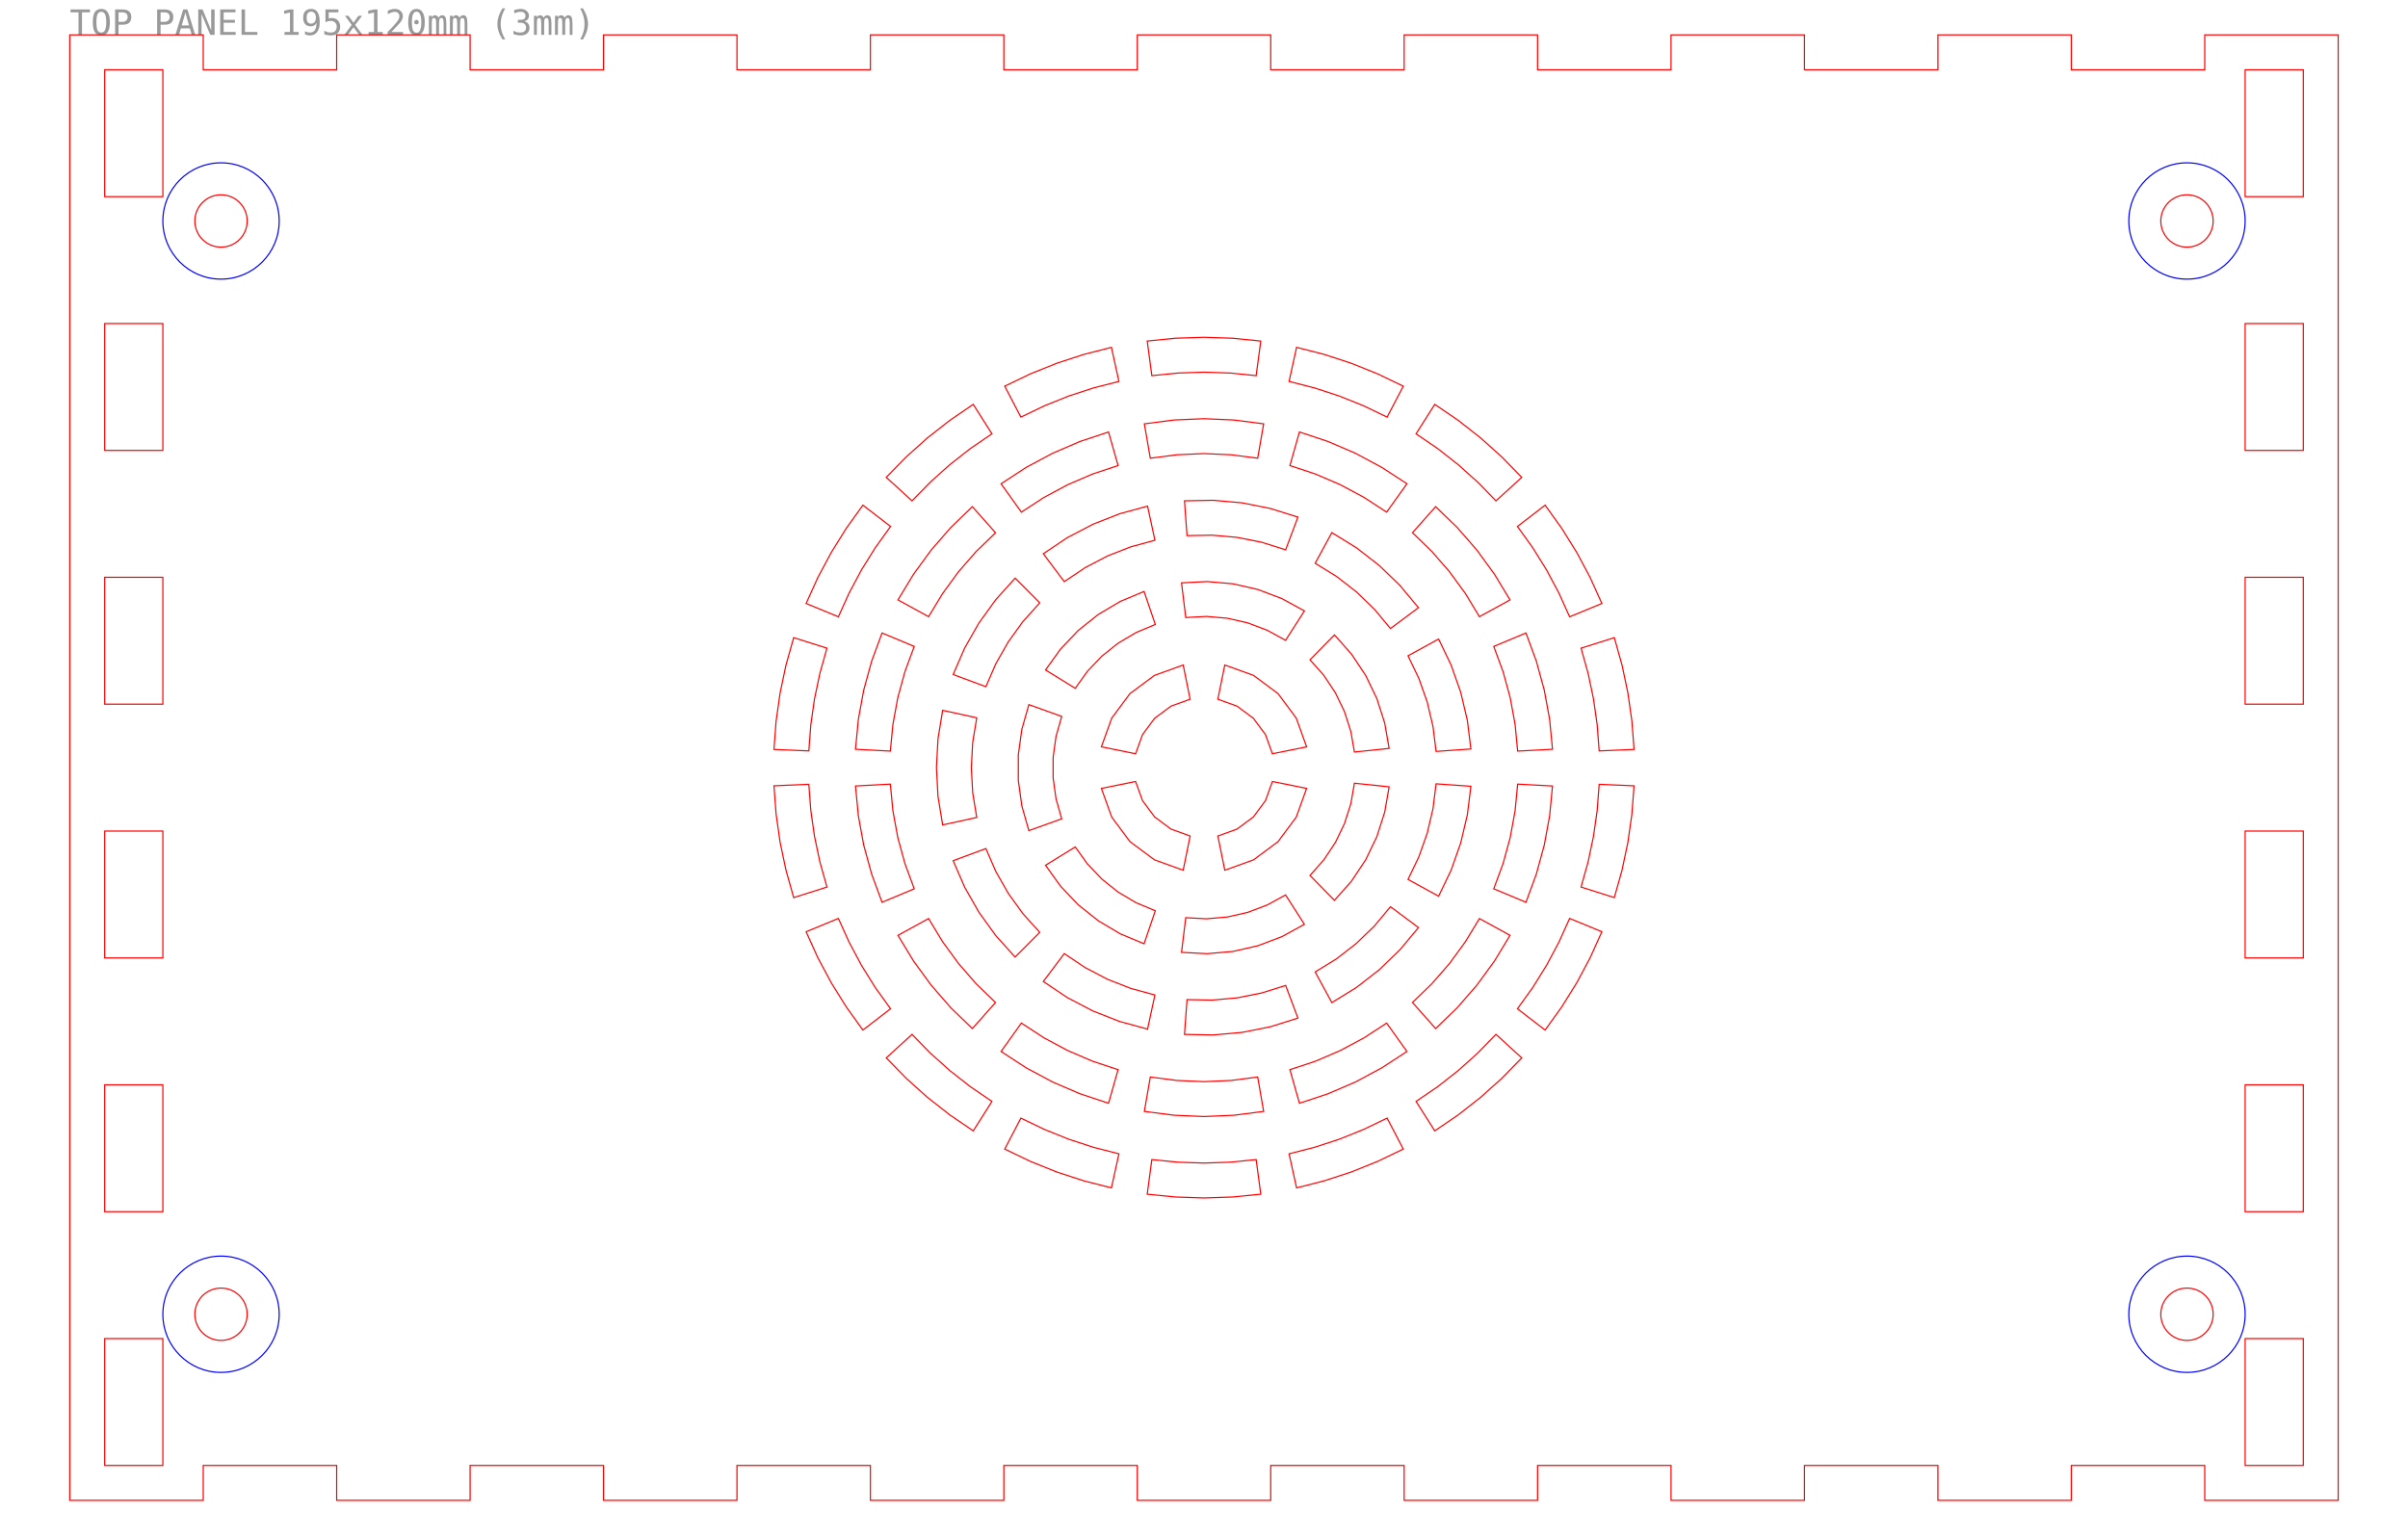
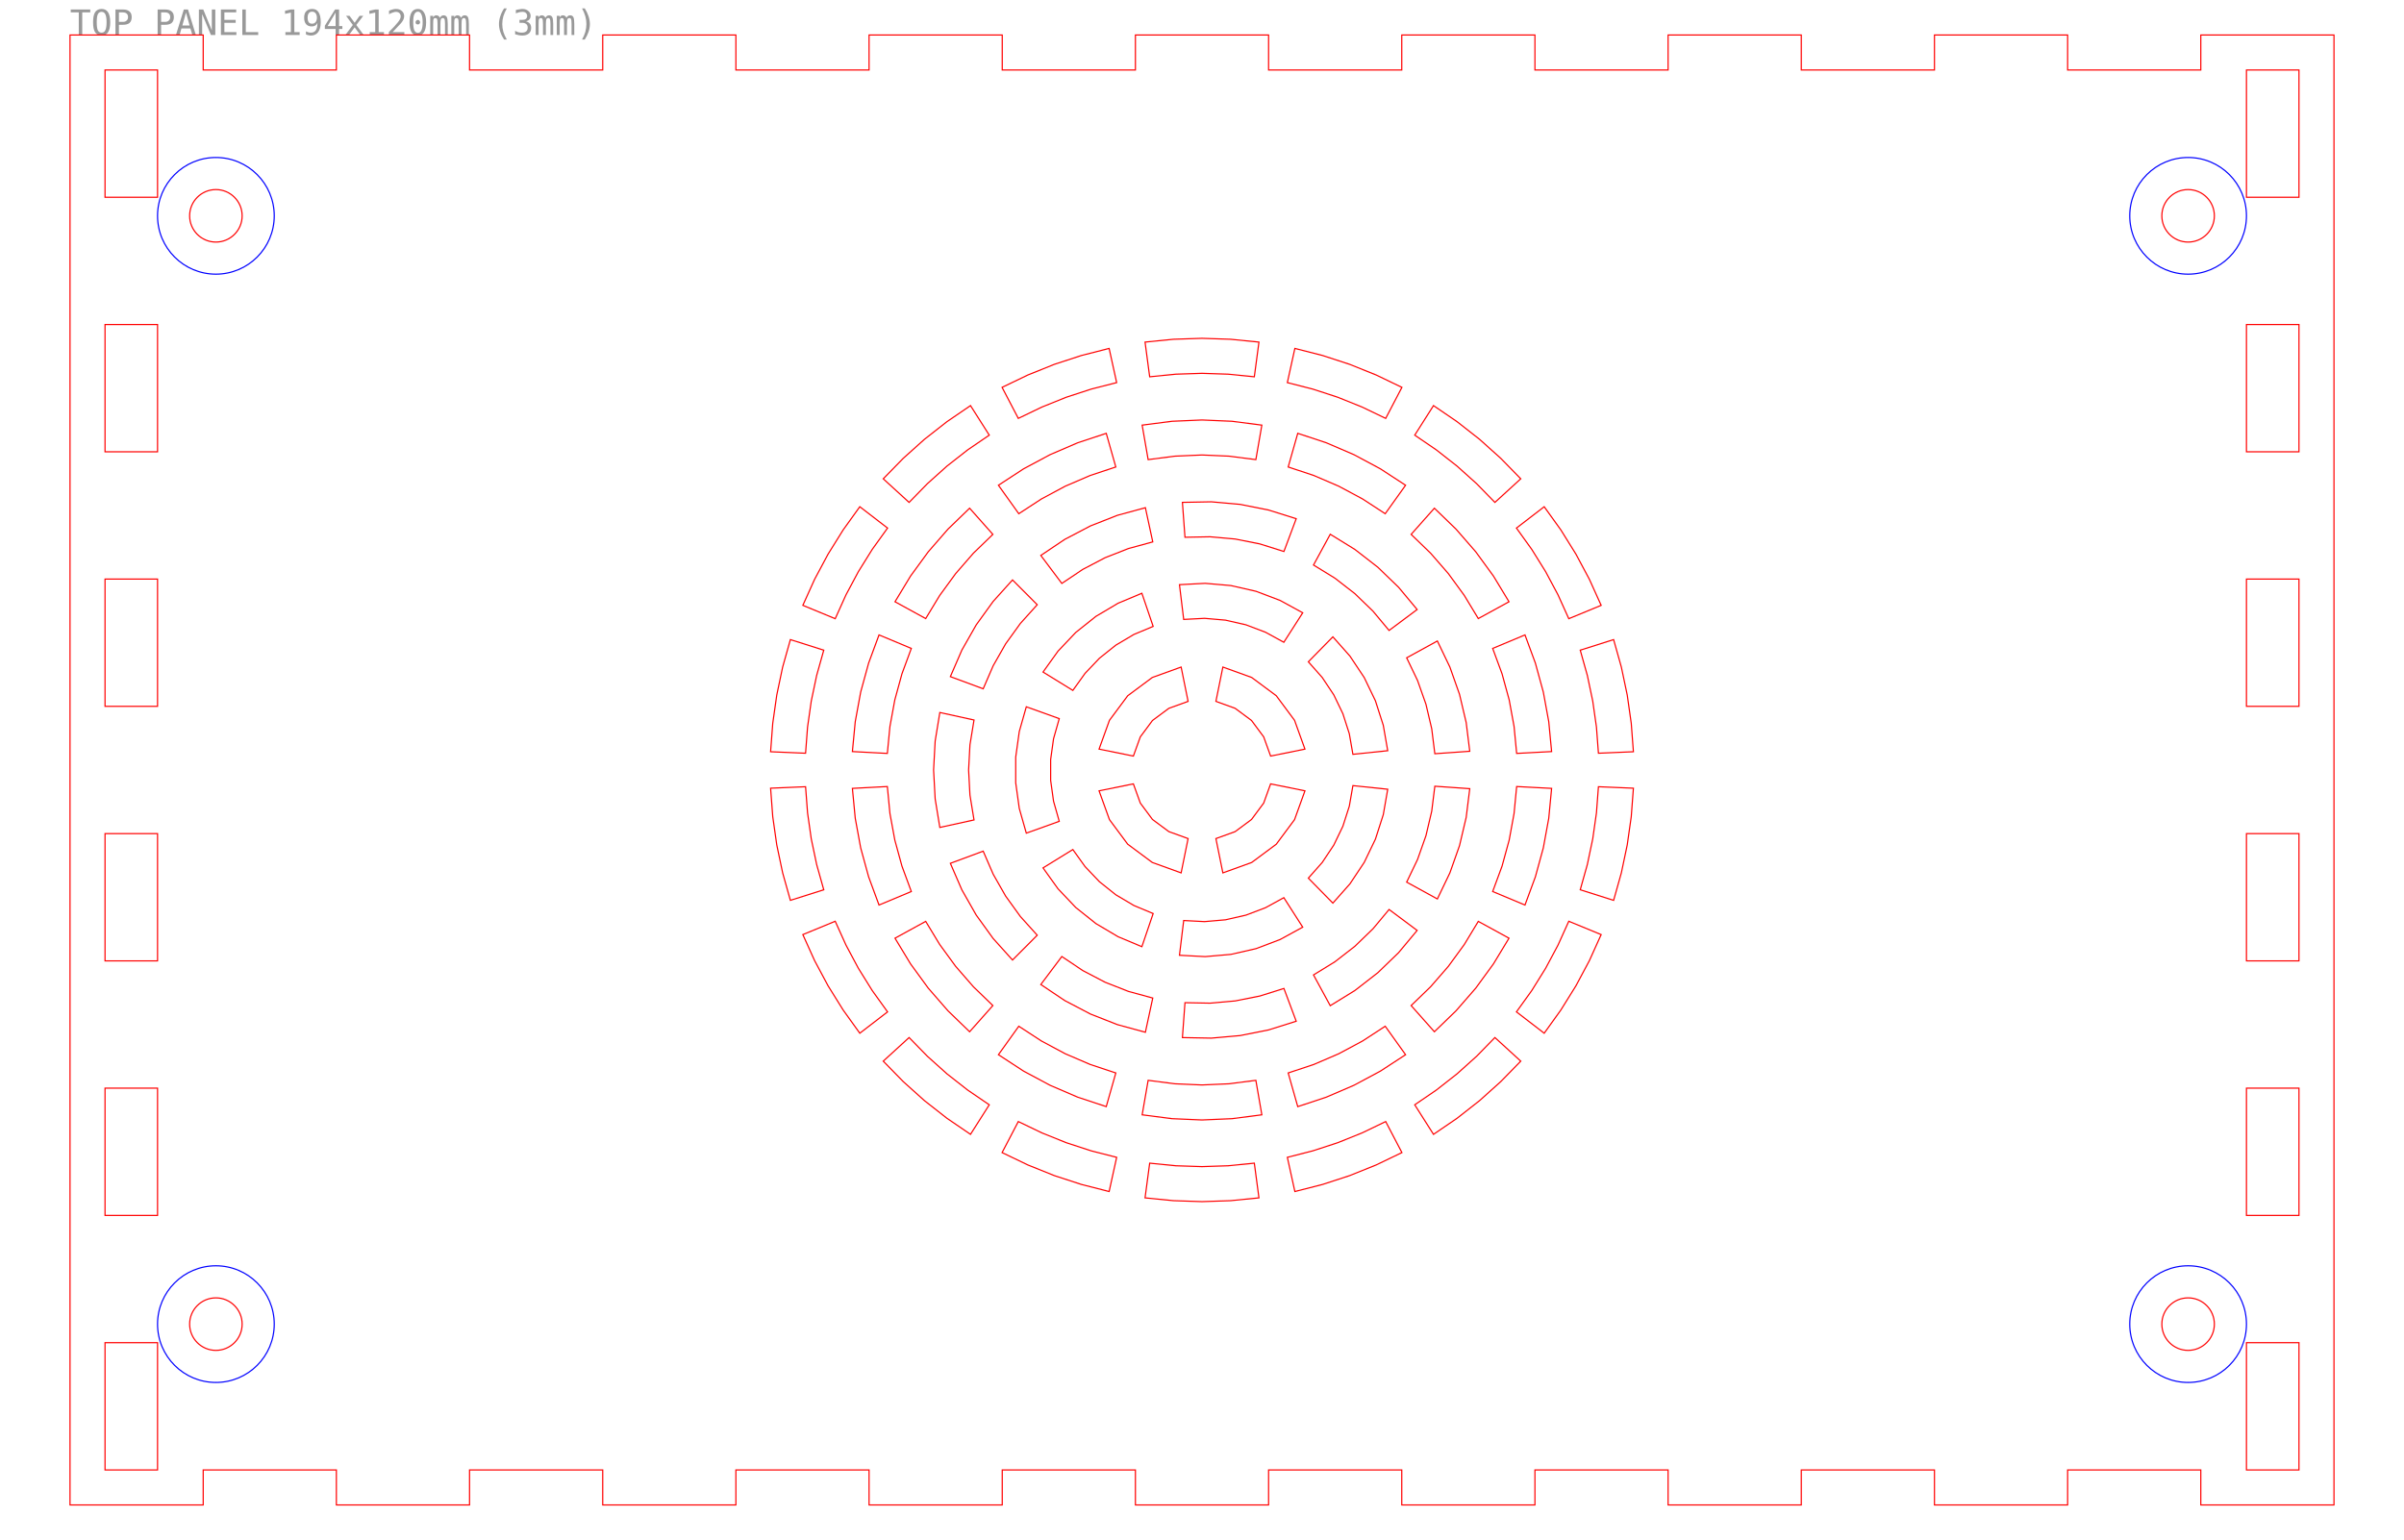
- <svg xmlns="http://www.w3.org/2000/svg" width="207mm" height="132mm" viewBox="0 0 207 132">
-   <text x="6" y="3" font-size="3" fill="#999" font-family="monospace">TOP PANEL 195x120mm (3mm)</text>
-   <path d="M 6,6 L 6,3 L 17.471,3 L 17.471,6 L 28.941,6 L 28.941,3 L 40.412,3 L 40.412,6 L 51.882,6 L 51.882,3 L 63.353,3 L 63.353,6 L 74.824,6 L 74.824,3 L 86.294,3 L 86.294,6 L 97.765,6 L 97.765,3 L 109.235,3 L 109.235,6 L 120.706,6 L 120.706,3 L 132.176,3 L 132.176,6 L 143.647,6 L 143.647,3 L 155.118,3 L 155.118,6 L 166.588,6 L 166.588,3 L 178.059,3 L 178.059,6 L 189.529,6 L 189.529,3 L 201,3 L 201,6 L 201,126 L 201,129 L 189.529,129 L 189.529,126 L 178.059,126 L 178.059,129 L 166.588,129 L 166.588,126 L 155.118,126 L 155.118,129 L 143.647,129 L 143.647,126 L 132.176,126 L 132.176,129 L 120.706,129 L 120.706,126 L 109.235,126 L 109.235,129 L 97.765,129 L 97.765,126 L 86.294,126 L 86.294,129 L 74.824,129 L 74.824,126 L 63.353,126 L 63.353,129 L 51.882,129 L 51.882,126 L 40.412,126 L 40.412,129 L 28.941,129 L 28.941,126 L 17.471,126 L 17.471,129 L 6,129 L 6,126 L 6,6 Z" fill="none" stroke="#ff0000" stroke-width="0.1" />
-   <rect x="9" y="6" width="5" height="10.909" fill="none" stroke="#ff0000" stroke-width="0.1" />
-   <rect x="9" y="27.818" width="5" height="10.909" fill="none" stroke="#ff0000" stroke-width="0.1" />
-   <rect x="9" y="49.636" width="5" height="10.909" fill="none" stroke="#ff0000" stroke-width="0.1" />
-   <rect x="9" y="71.455" width="5" height="10.909" fill="none" stroke="#ff0000" stroke-width="0.1" />
-   <rect x="9" y="93.273" width="5" height="10.909" fill="none" stroke="#ff0000" stroke-width="0.1" />
-   <rect x="9" y="115.091" width="5" height="10.909" fill="none" stroke="#ff0000" stroke-width="0.1" />
-   <rect x="193" y="6" width="5" height="10.909" fill="none" stroke="#ff0000" stroke-width="0.1" />
-   <rect x="193" y="27.818" width="5" height="10.909" fill="none" stroke="#ff0000" stroke-width="0.1" />
-   <rect x="193" y="49.636" width="5" height="10.909" fill="none" stroke="#ff0000" stroke-width="0.1" />
-   <rect x="193" y="71.455" width="5" height="10.909" fill="none" stroke="#ff0000" stroke-width="0.1" />
-   <rect x="193" y="93.273" width="5" height="10.909" fill="none" stroke="#ff0000" stroke-width="0.1" />
-   <rect x="193" y="115.091" width="5" height="10.909" fill="none" stroke="#ff0000" stroke-width="0.1" />
-   <circle cx="19" cy="19" r="2.25" fill="none" stroke="#ff0000" stroke-width="0.1" />
-   <circle cx="19" cy="19" r="5" fill="none" stroke="#0000ff" stroke-width="0.1" />
-   <circle cx="188" cy="19" r="2.25" fill="none" stroke="#ff0000" stroke-width="0.1" />
-   <circle cx="188" cy="19" r="5" fill="none" stroke="#0000ff" stroke-width="0.1" />
-   <circle cx="19" cy="113" r="2.25" fill="none" stroke="#ff0000" stroke-width="0.1" />
-   <circle cx="19" cy="113" r="5" fill="none" stroke="#0000ff" stroke-width="0.1" />
-   <circle cx="188" cy="113" r="2.25" fill="none" stroke="#ff0000" stroke-width="0.1" />
-   <circle cx="188" cy="113" r="5" fill="none" stroke="#0000ff" stroke-width="0.1" />
-   <path d="M 112.321,67.788 L 111.43,70.257 L 109.864,72.364 L 107.757,73.93 L 105.288,74.821 L 104.692,71.88 L 106.338,71.286 L 107.743,70.243 L 108.786,68.838 L 109.38,67.192 L 112.321,67.788 Z" fill="none" stroke="#ff0000" stroke-width="0.1" />
-   <path d="M 101.712,74.821 L 99.243,73.93 L 97.136,72.364 L 95.57,70.257 L 94.679,67.788 L 97.62,67.192 L 98.214,68.838 L 99.257,70.243 L 100.662,71.286 L 102.308,71.88 L 101.712,74.821 Z" fill="none" stroke="#ff0000" stroke-width="0.1" />
-   <path d="M 94.679,64.212 L 95.57,61.743 L 97.136,59.636 L 99.243,58.07 L 101.712,57.179 L 102.308,60.12 L 100.662,60.714 L 99.257,61.757 L 98.214,63.162 L 97.62,64.808 L 94.679,64.212 Z" fill="none" stroke="#ff0000" stroke-width="0.1" />
-   <path d="M 105.288,57.179 L 107.757,58.07 L 109.864,59.636 L 111.43,61.743 L 112.321,64.212 L 109.38,64.808 L 108.786,63.162 L 107.743,61.757 L 106.338,60.714 L 104.692,60.12 L 105.288,57.179 Z" fill="none" stroke="#ff0000" stroke-width="0.1" />
-   <path d="M 119.414,67.652 L 119.035,69.828 L 118.36,71.931 L 117.402,73.92 L 116.179,75.759 L 114.714,77.412 L 112.612,75.272 L 113.802,73.929 L 114.795,72.435 L 115.574,70.819 L 116.122,69.11 L 116.431,67.342 L 119.414,67.652 Z" fill="none" stroke="#ff0000" stroke-width="0.1" />
-   <path d="M 112.131,79.473 L 110.193,80.533 L 108.128,81.316 L 105.975,81.807 L 103.775,81.998 L 101.569,81.883 L 101.931,78.905 L 103.723,78.998 L 105.511,78.843 L 107.261,78.444 L 108.938,77.808 L 110.512,76.946 L 112.131,79.473 Z" fill="none" stroke="#ff0000" stroke-width="0.1" />
-   <path d="M 98.348,81.148 L 96.311,80.294 L 94.411,79.168 L 92.685,77.791 L 91.164,76.189 L 89.878,74.394 L 92.432,72.82 L 93.477,74.279 L 94.713,75.58 L 96.115,76.699 L 97.659,77.614 L 99.314,78.308 L 98.348,81.148 Z" fill="none" stroke="#ff0000" stroke-width="0.1" />
-   <path d="M 88.445,71.416 L 87.842,69.292 L 87.538,67.104 L 87.538,64.896 L 87.842,62.708 L 88.445,60.584 L 91.268,61.599 L 90.778,63.325 L 90.531,65.103 L 90.531,66.897 L 90.778,68.675 L 91.268,70.401 L 88.445,71.416 Z" fill="none" stroke="#ff0000" stroke-width="0.1" />
-   <path d="M 89.878,57.606 L 91.164,55.811 L 92.685,54.209 L 94.411,52.832 L 96.311,51.706 L 98.348,50.852 L 99.314,53.692 L 97.659,54.386 L 96.115,55.301 L 94.713,56.42 L 93.477,57.721 L 92.432,59.18 L 89.878,57.606 Z" fill="none" stroke="#ff0000" stroke-width="0.1" />
-   <path d="M 101.569,50.117 L 103.775,50.002 L 105.975,50.193 L 108.128,50.684 L 110.193,51.467 L 112.131,52.527 L 110.512,55.054 L 108.938,54.192 L 107.261,53.556 L 105.511,53.157 L 103.723,53.002 L 101.931,53.095 L 101.569,50.117 Z" fill="none" stroke="#ff0000" stroke-width="0.1" />
-   <path d="M 114.714,54.588 L 116.179,56.241 L 117.402,58.08 L 118.36,60.069 L 119.035,62.172 L 119.414,64.348 L 116.431,64.658 L 116.122,62.89 L 115.574,61.181 L 114.795,59.565 L 113.802,58.071 L 112.612,56.728 L 114.714,54.588 Z" fill="none" stroke="#ff0000" stroke-width="0.1" />
-   <path d="M 126.444,67.603 L 126.138,70.065 L 125.568,72.48 L 124.742,74.819 L 123.669,77.056 L 121.038,75.614 L 121.971,73.669 L 122.69,71.635 L 123.185,69.535 L 123.451,67.394 L 126.444,67.603 Z" fill="none" stroke="#ff0000" stroke-width="0.1" />
-   <path d="M 121.935,79.753 L 120.346,81.659 L 118.562,83.382 L 116.602,84.903 L 114.49,86.205 L 113.056,83.569 L 114.893,82.438 L 116.597,81.115 L 118.149,79.616 L 119.53,77.959 L 121.935,79.753 Z" fill="none" stroke="#ff0000" stroke-width="0.1" />
-   <path d="M 111.573,87.537 L 109.206,88.281 L 106.773,88.766 L 104.302,88.986 L 101.822,88.939 L 102.041,85.947 L 104.198,85.988 L 106.346,85.796 L 108.462,85.375 L 110.52,84.728 L 111.573,87.537 Z" fill="none" stroke="#ff0000" stroke-width="0.1" />
-   <path d="M 98.648,88.482 L 96.254,87.829 L 93.945,86.922 L 91.748,85.771 L 89.687,84.39 L 91.488,81.991 L 93.281,83.192 L 95.192,84.193 L 97.199,84.982 L 99.281,85.55 L 98.648,88.482 Z" fill="none" stroke="#ff0000" stroke-width="0.1" />
-   <path d="M 87.263,82.29 L 85.603,80.446 L 84.151,78.435 L 82.924,76.278 L 81.937,74.002 L 84.75,72.959 L 85.608,74.938 L 86.675,76.813 L 87.937,78.562 L 89.381,80.165 L 87.263,82.29 Z" fill="none" stroke="#ff0000" stroke-width="0.1" />
-   <path d="M 81.034,70.926 L 80.634,68.477 L 80.5,66 L 80.634,63.523 L 81.034,61.074 L 83.964,61.717 L 83.616,63.846 L 83.5,66 L 83.616,68.154 L 83.964,70.283 L 81.034,70.926 Z" fill="none" stroke="#ff0000" stroke-width="0.1" />
-   <path d="M 81.937,57.998 L 82.924,55.722 L 84.151,53.565 L 85.603,51.554 L 87.263,49.71 L 89.381,51.835 L 87.937,53.438 L 86.675,55.187 L 85.608,57.062 L 84.75,59.041 L 81.937,57.998 Z" fill="none" stroke="#ff0000" stroke-width="0.1" />
-   <path d="M 89.687,47.61 L 91.748,46.229 L 93.945,45.078 L 96.254,44.171 L 98.648,43.518 L 99.281,46.45 L 97.199,47.018 L 95.192,47.807 L 93.281,48.808 L 91.488,50.009 L 89.687,47.61 Z" fill="none" stroke="#ff0000" stroke-width="0.1" />
-   <path d="M 101.822,43.061 L 104.302,43.014 L 106.773,43.234 L 109.206,43.719 L 111.573,44.463 L 110.52,47.272 L 108.462,46.625 L 106.346,46.204 L 104.198,46.012 L 102.041,46.053 L 101.822,43.061 Z" fill="none" stroke="#ff0000" stroke-width="0.1" />
-   <path d="M 114.49,45.795 L 116.602,47.097 L 118.562,48.618 L 120.346,50.341 L 121.935,52.247 L 119.53,54.041 L 118.149,52.384 L 116.597,50.885 L 114.893,49.562 L 113.056,48.431 L 114.49,45.795 Z" fill="none" stroke="#ff0000" stroke-width="0.1" />
-   <path d="M 123.669,54.944 L 124.742,57.181 L 125.568,59.52 L 126.138,61.935 L 126.444,64.397 L 123.451,64.606 L 123.185,62.465 L 122.69,60.365 L 121.971,58.331 L 121.038,56.386 L 123.669,54.944 Z" fill="none" stroke="#ff0000" stroke-width="0.1" />
-   <path d="M 133.458,67.578 L 133.213,70.142 L 132.748,72.676 L 132.067,75.16 L 131.176,77.577 L 128.409,76.419 L 129.211,74.244 L 129.823,72.008 L 130.241,69.728 L 130.463,67.42 L 133.458,67.578 Z" fill="none" stroke="#ff0000" stroke-width="0.1" />
-   <path d="M 129.807,80.42 L 128.473,82.624 L 126.955,84.705 L 125.264,86.648 L 123.413,88.438 L 121.421,86.195 L 123.088,84.583 L 124.609,82.834 L 125.976,80.961 L 127.176,78.978 L 129.807,80.42 Z" fill="none" stroke="#ff0000" stroke-width="0.1" />
-   <path d="M 120.945,90.406 L 118.787,91.813 L 116.517,93.029 L 114.15,94.046 L 111.705,94.856 L 110.885,91.971 L 113.085,91.241 L 115.215,90.326 L 117.258,89.232 L 119.2,87.966 L 120.945,90.406 Z" fill="none" stroke="#ff0000" stroke-width="0.1" />
-   <path d="M 108.628,95.559 L 106.073,95.889 L 103.5,96 L 100.927,95.889 L 98.372,95.559 L 98.885,92.603 L 101.184,92.9 L 103.5,93 L 105.816,92.9 L 108.115,92.603 L 108.628,95.559 Z" fill="none" stroke="#ff0000" stroke-width="0.1" />
-   <path d="M 95.295,94.856 L 92.85,94.046 L 90.483,93.029 L 88.213,91.813 L 86.055,90.406 L 87.8,87.966 L 89.742,89.232 L 91.785,90.326 L 93.915,91.241 L 96.115,91.971 L 95.295,94.856 Z" fill="none" stroke="#ff0000" stroke-width="0.1" />
-   <path d="M 83.587,88.438 L 81.736,86.648 L 80.045,84.705 L 78.527,82.624 L 77.193,80.42 L 79.824,78.978 L 81.024,80.961 L 82.391,82.834 L 83.912,84.583 L 85.579,86.195 L 83.587,88.438 Z" fill="none" stroke="#ff0000" stroke-width="0.1" />
-   <path d="M 75.824,77.577 L 74.933,75.16 L 74.252,72.676 L 73.787,70.142 L 73.542,67.578 L 76.537,67.42 L 76.759,69.728 L 77.177,72.008 L 77.789,74.244 L 78.591,76.419 L 75.824,77.577 Z" fill="none" stroke="#ff0000" stroke-width="0.1" />
-   <path d="M 73.542,64.422 L 73.787,61.858 L 74.252,59.324 L 74.933,56.84 L 75.824,54.423 L 78.591,55.581 L 77.789,57.756 L 77.177,59.992 L 76.759,62.272 L 76.537,64.58 L 73.542,64.422 Z" fill="none" stroke="#ff0000" stroke-width="0.1" />
-   <path d="M 77.193,51.58 L 78.527,49.376 L 80.045,47.295 L 81.736,45.352 L 83.587,43.562 L 85.579,45.805 L 83.912,47.417 L 82.391,49.166 L 81.024,51.039 L 79.824,53.022 L 77.193,51.58 Z" fill="none" stroke="#ff0000" stroke-width="0.1" />
-   <path d="M 86.055,41.594 L 88.213,40.187 L 90.483,38.971 L 92.85,37.954 L 95.295,37.144 L 96.115,40.029 L 93.915,40.759 L 91.785,41.674 L 89.742,42.768 L 87.8,44.034 L 86.055,41.594 Z" fill="none" stroke="#ff0000" stroke-width="0.1" />
-   <path d="M 98.372,36.441 L 100.927,36.111 L 103.5,36 L 106.073,36.111 L 108.628,36.441 L 108.115,39.397 L 105.816,39.1 L 103.5,39 L 101.184,39.1 L 98.885,39.397 L 98.372,36.441 Z" fill="none" stroke="#ff0000" stroke-width="0.1" />
-   <path d="M 111.705,37.144 L 114.15,37.954 L 116.517,38.971 L 118.787,40.187 L 120.945,41.594 L 119.2,44.034 L 117.258,42.768 L 115.215,41.674 L 113.085,40.759 L 110.885,40.029 L 111.705,37.144 Z" fill="none" stroke="#ff0000" stroke-width="0.1" />
-   <path d="M 123.413,43.562 L 125.264,45.352 L 126.955,47.295 L 128.473,49.376 L 129.807,51.58 L 127.176,53.022 L 125.976,51.039 L 124.609,49.166 L 123.088,47.417 L 121.421,45.805 L 123.413,43.562 Z" fill="none" stroke="#ff0000" stroke-width="0.1" />
-   <path d="M 131.176,54.423 L 132.067,56.84 L 132.748,59.324 L 133.213,61.858 L 133.458,64.422 L 130.463,64.58 L 130.241,62.272 L 129.823,59.992 L 129.211,57.756 L 128.409,55.581 L 131.176,54.423 Z" fill="none" stroke="#ff0000" stroke-width="0.1" />
-   <path d="M 140.467,67.563 L 140.283,70.003 L 139.938,72.425 L 139.434,74.819 L 138.772,77.175 L 135.912,76.269 L 136.52,74.104 L 136.983,71.904 L 137.3,69.678 L 137.47,67.436 L 140.467,67.563 Z" fill="none" stroke="#ff0000" stroke-width="0.1" />
-   <path d="M 137.703,80.112 L 136.696,82.342 L 135.543,84.5 L 134.25,86.577 L 132.823,88.565 L 130.445,86.735 L 131.757,84.909 L 132.945,83 L 134.004,81.017 L 134.93,78.968 L 137.703,80.112 Z" fill="none" stroke="#ff0000" stroke-width="0.1" />
-   <path d="M 130.814,90.959 L 129.104,92.71 L 127.283,94.344 L 125.358,95.854 L 123.337,97.233 L 121.729,94.7 L 123.586,93.433 L 125.355,92.046 L 127.028,90.544 L 128.599,88.935 L 130.814,90.959 Z" fill="none" stroke="#ff0000" stroke-width="0.1" />
-   <path d="M 120.63,98.796 L 118.425,99.856 L 116.155,100.769 L 113.829,101.529 L 111.458,102.134 L 110.813,99.204 L 112.992,98.648 L 115.129,97.95 L 117.215,97.111 L 119.241,96.137 L 120.63,98.796 Z" fill="none" stroke="#ff0000" stroke-width="0.1" />
-   <path d="M 108.38,102.677 L 105.945,102.919 L 103.5,103 L 101.055,102.919 L 98.62,102.677 L 99.016,99.703 L 101.253,99.926 L 103.5,100 L 105.747,99.926 L 107.984,99.703 L 108.38,102.677 Z" fill="none" stroke="#ff0000" stroke-width="0.1" />
-   <path d="M 95.542,102.134 L 93.171,101.529 L 90.845,100.769 L 88.575,99.856 L 86.37,98.796 L 87.759,96.137 L 89.785,97.111 L 91.871,97.95 L 94.008,98.648 L 96.187,99.204 L 95.542,102.134 Z" fill="none" stroke="#ff0000" stroke-width="0.1" />
-   <path d="M 83.663,97.233 L 81.642,95.854 L 79.717,94.344 L 77.896,92.71 L 76.186,90.959 L 78.401,88.935 L 79.972,90.544 L 81.645,92.046 L 83.414,93.433 L 85.271,94.7 L 83.663,97.233 Z" fill="none" stroke="#ff0000" stroke-width="0.1" />
-   <path d="M 74.177,88.565 L 72.75,86.577 L 71.457,84.5 L 70.304,82.342 L 69.297,80.112 L 72.07,78.968 L 72.996,81.017 L 74.055,83 L 75.243,84.909 L 76.555,86.735 L 74.177,88.565 Z" fill="none" stroke="#ff0000" stroke-width="0.1" />
-   <path d="M 68.228,77.175 L 67.566,74.819 L 67.062,72.425 L 66.717,70.003 L 66.533,67.563 L 69.53,67.436 L 69.7,69.678 L 70.017,71.904 L 70.48,74.104 L 71.088,76.269 L 68.228,77.175 Z" fill="none" stroke="#ff0000" stroke-width="0.1" />
-   <path d="M 66.533,64.437 L 66.717,61.997 L 67.062,59.575 L 67.566,57.181 L 68.228,54.825 L 71.088,55.731 L 70.48,57.896 L 70.017,60.096 L 69.7,62.322 L 69.53,64.564 L 66.533,64.437 Z" fill="none" stroke="#ff0000" stroke-width="0.1" />
-   <path d="M 69.297,51.888 L 70.304,49.658 L 71.457,47.5 L 72.75,45.423 L 74.177,43.435 L 76.555,45.265 L 75.243,47.091 L 74.055,49 L 72.996,50.983 L 72.07,53.032 L 69.297,51.888 Z" fill="none" stroke="#ff0000" stroke-width="0.1" />
-   <path d="M 76.186,41.041 L 77.896,39.29 L 79.717,37.656 L 81.642,36.146 L 83.663,34.767 L 85.271,37.3 L 83.414,38.567 L 81.645,39.954 L 79.972,41.456 L 78.401,43.065 L 76.186,41.041 Z" fill="none" stroke="#ff0000" stroke-width="0.1" />
-   <path d="M 86.37,33.204 L 88.575,32.144 L 90.845,31.231 L 93.171,30.471 L 95.542,29.866 L 96.187,32.796 L 94.008,33.352 L 91.871,34.05 L 89.785,34.889 L 87.759,35.863 L 86.37,33.204 Z" fill="none" stroke="#ff0000" stroke-width="0.1" />
-   <path d="M 98.62,29.323 L 101.055,29.081 L 103.5,29 L 105.945,29.081 L 108.38,29.323 L 107.984,32.297 L 105.747,32.074 L 103.5,32 L 101.253,32.074 L 99.016,32.297 L 98.62,29.323 Z" fill="none" stroke="#ff0000" stroke-width="0.1" />
-   <path d="M 111.458,29.866 L 113.829,30.471 L 116.155,31.231 L 118.425,32.144 L 120.63,33.204 L 119.241,35.863 L 117.215,34.889 L 115.129,34.05 L 112.992,33.352 L 110.813,32.796 L 111.458,29.866 Z" fill="none" stroke="#ff0000" stroke-width="0.1" />
-   <path d="M 123.337,34.767 L 125.358,36.146 L 127.283,37.656 L 129.104,39.29 L 130.814,41.041 L 128.599,43.065 L 127.028,41.456 L 125.355,39.954 L 123.586,38.567 L 121.729,37.3 L 123.337,34.767 Z" fill="none" stroke="#ff0000" stroke-width="0.1" />
-   <path d="M 132.823,43.435 L 134.25,45.423 L 135.543,47.5 L 136.696,49.658 L 137.703,51.888 L 134.93,53.032 L 134.004,50.983 L 132.945,49 L 131.757,47.091 L 130.445,45.265 L 132.823,43.435 Z" fill="none" stroke="#ff0000" stroke-width="0.1" />
-   <path d="M 138.772,54.825 L 139.434,57.181 L 139.938,59.575 L 140.283,61.997 L 140.467,64.437 L 137.47,64.564 L 137.3,62.322 L 136.983,60.096 L 136.52,57.896 L 135.912,55.731 L 138.772,54.825 Z" fill="none" stroke="#ff0000" stroke-width="0.1" />
+ <svg xmlns="http://www.w3.org/2000/svg" width="206mm" height="132mm" viewBox="0 0 206 132">
+   <text x="6" y="3" font-size="3" fill="#999" font-family="monospace">TOP PANEL 194x120mm (3mm)</text>
+   <path d="M 6,6 L 6,3 L 17.412,3 L 17.412,6 L 28.824,6 L 28.824,3 L 40.235,3 L 40.235,6 L 51.647,6 L 51.647,3 L 63.059,3 L 63.059,6 L 74.471,6 L 74.471,3 L 85.882,3 L 85.882,6 L 97.294,6 L 97.294,3 L 108.706,3 L 108.706,6 L 120.118,6 L 120.118,3 L 131.529,3 L 131.529,6 L 142.941,6 L 142.941,3 L 154.353,3 L 154.353,6 L 165.765,6 L 165.765,3 L 177.176,3 L 177.176,6 L 188.588,6 L 188.588,3 L 200,3 L 200,6 L 200,126 L 200,129 L 188.588,129 L 188.588,126 L 177.176,126 L 177.176,129 L 165.765,129 L 165.765,126 L 154.353,126 L 154.353,129 L 142.941,129 L 142.941,126 L 131.529,126 L 131.529,129 L 120.118,129 L 120.118,126 L 108.706,126 L 108.706,129 L 97.294,129 L 97.294,126 L 85.882,126 L 85.882,129 L 74.471,129 L 74.471,126 L 63.059,126 L 63.059,129 L 51.647,129 L 51.647,126 L 40.235,126 L 40.235,129 L 28.824,129 L 28.824,126 L 17.412,126 L 17.412,129 L 6,129 L 6,126 L 6,6 Z" fill="none" stroke="#ff0000" stroke-width="0.1" />
+   <rect x="9" y="6" width="4.5" height="10.909" fill="none" stroke="#ff0000" stroke-width="0.1" />
+   <rect x="9" y="27.818" width="4.5" height="10.909" fill="none" stroke="#ff0000" stroke-width="0.1" />
+   <rect x="9" y="49.636" width="4.5" height="10.909" fill="none" stroke="#ff0000" stroke-width="0.1" />
+   <rect x="9" y="71.455" width="4.5" height="10.909" fill="none" stroke="#ff0000" stroke-width="0.1" />
+   <rect x="9" y="93.273" width="4.5" height="10.909" fill="none" stroke="#ff0000" stroke-width="0.1" />
+   <rect x="9" y="115.091" width="4.5" height="10.909" fill="none" stroke="#ff0000" stroke-width="0.1" />
+   <rect x="192.5" y="6" width="4.5" height="10.909" fill="none" stroke="#ff0000" stroke-width="0.1" />
+   <rect x="192.5" y="27.818" width="4.5" height="10.909" fill="none" stroke="#ff0000" stroke-width="0.1" />
+   <rect x="192.5" y="49.636" width="4.5" height="10.909" fill="none" stroke="#ff0000" stroke-width="0.1" />
+   <rect x="192.5" y="71.455" width="4.5" height="10.909" fill="none" stroke="#ff0000" stroke-width="0.1" />
+   <rect x="192.5" y="93.273" width="4.5" height="10.909" fill="none" stroke="#ff0000" stroke-width="0.1" />
+   <rect x="192.5" y="115.091" width="4.5" height="10.909" fill="none" stroke="#ff0000" stroke-width="0.1" />
+   <circle cx="18.5" cy="18.5" r="2.25" fill="none" stroke="#ff0000" stroke-width="0.1" />
+   <circle cx="18.5" cy="18.5" r="5" fill="none" stroke="#0000ff" stroke-width="0.1" />
+   <circle cx="187.5" cy="18.5" r="2.25" fill="none" stroke="#ff0000" stroke-width="0.1" />
+   <circle cx="187.5" cy="18.5" r="5" fill="none" stroke="#0000ff" stroke-width="0.1" />
+   <circle cx="18.5" cy="113.5" r="2.25" fill="none" stroke="#ff0000" stroke-width="0.1" />
+   <circle cx="18.5" cy="113.5" r="5" fill="none" stroke="#0000ff" stroke-width="0.1" />
+   <circle cx="187.5" cy="113.5" r="2.25" fill="none" stroke="#ff0000" stroke-width="0.1" />
+   <circle cx="187.5" cy="113.5" r="5" fill="none" stroke="#0000ff" stroke-width="0.1" />
+   <path d="M 111.821,67.788 L 110.93,70.257 L 109.364,72.364 L 107.257,73.93 L 104.788,74.821 L 104.192,71.88 L 105.838,71.286 L 107.243,70.243 L 108.286,68.838 L 108.88,67.192 L 111.821,67.788 Z" fill="none" stroke="#ff0000" stroke-width="0.1" />
+   <path d="M 101.212,74.821 L 98.743,73.93 L 96.636,72.364 L 95.07,70.257 L 94.179,67.788 L 97.12,67.192 L 97.714,68.838 L 98.757,70.243 L 100.162,71.286 L 101.808,71.88 L 101.212,74.821 Z" fill="none" stroke="#ff0000" stroke-width="0.1" />
+   <path d="M 94.179,64.212 L 95.07,61.743 L 96.636,59.636 L 98.743,58.07 L 101.212,57.179 L 101.808,60.12 L 100.162,60.714 L 98.757,61.757 L 97.714,63.162 L 97.12,64.808 L 94.179,64.212 Z" fill="none" stroke="#ff0000" stroke-width="0.1" />
+   <path d="M 104.788,57.179 L 107.257,58.07 L 109.364,59.636 L 110.93,61.743 L 111.821,64.212 L 108.88,64.808 L 108.286,63.162 L 107.243,61.757 L 105.838,60.714 L 104.192,60.12 L 104.788,57.179 Z" fill="none" stroke="#ff0000" stroke-width="0.1" />
+   <path d="M 118.914,67.652 L 118.535,69.828 L 117.86,71.931 L 116.902,73.92 L 115.679,75.759 L 114.214,77.412 L 112.112,75.272 L 113.302,73.929 L 114.295,72.435 L 115.074,70.819 L 115.622,69.11 L 115.931,67.342 L 118.914,67.652 Z" fill="none" stroke="#ff0000" stroke-width="0.1" />
+   <path d="M 111.631,79.473 L 109.693,80.533 L 107.628,81.316 L 105.475,81.807 L 103.275,81.998 L 101.069,81.883 L 101.431,78.905 L 103.223,78.998 L 105.011,78.843 L 106.761,78.444 L 108.438,77.808 L 110.012,76.946 L 111.631,79.473 Z" fill="none" stroke="#ff0000" stroke-width="0.1" />
+   <path d="M 97.848,81.148 L 95.811,80.294 L 93.911,79.168 L 92.185,77.791 L 90.664,76.189 L 89.378,74.394 L 91.932,72.82 L 92.977,74.279 L 94.213,75.58 L 95.615,76.699 L 97.159,77.614 L 98.814,78.308 L 97.848,81.148 Z" fill="none" stroke="#ff0000" stroke-width="0.1" />
+   <path d="M 87.945,71.416 L 87.342,69.292 L 87.038,67.104 L 87.038,64.896 L 87.342,62.708 L 87.945,60.584 L 90.768,61.599 L 90.278,63.325 L 90.031,65.103 L 90.031,66.897 L 90.278,68.675 L 90.768,70.401 L 87.945,71.416 Z" fill="none" stroke="#ff0000" stroke-width="0.1" />
+   <path d="M 89.378,57.606 L 90.664,55.811 L 92.185,54.209 L 93.911,52.832 L 95.811,51.706 L 97.848,50.852 L 98.814,53.692 L 97.159,54.386 L 95.615,55.301 L 94.213,56.42 L 92.977,57.721 L 91.932,59.18 L 89.378,57.606 Z" fill="none" stroke="#ff0000" stroke-width="0.1" />
+   <path d="M 101.069,50.117 L 103.275,50.002 L 105.475,50.193 L 107.628,50.684 L 109.693,51.467 L 111.631,52.527 L 110.012,55.054 L 108.438,54.192 L 106.761,53.556 L 105.011,53.157 L 103.223,53.002 L 101.431,53.095 L 101.069,50.117 Z" fill="none" stroke="#ff0000" stroke-width="0.1" />
+   <path d="M 114.214,54.588 L 115.679,56.241 L 116.902,58.08 L 117.86,60.069 L 118.535,62.172 L 118.914,64.348 L 115.931,64.658 L 115.622,62.89 L 115.074,61.181 L 114.295,59.565 L 113.302,58.071 L 112.112,56.728 L 114.214,54.588 Z" fill="none" stroke="#ff0000" stroke-width="0.1" />
+   <path d="M 125.944,67.603 L 125.638,70.065 L 125.068,72.48 L 124.242,74.819 L 123.169,77.056 L 120.538,75.614 L 121.471,73.669 L 122.19,71.635 L 122.685,69.535 L 122.951,67.394 L 125.944,67.603 Z" fill="none" stroke="#ff0000" stroke-width="0.1" />
+   <path d="M 121.435,79.753 L 119.846,81.659 L 118.062,83.382 L 116.102,84.903 L 113.99,86.205 L 112.556,83.569 L 114.393,82.438 L 116.097,81.115 L 117.649,79.616 L 119.03,77.959 L 121.435,79.753 Z" fill="none" stroke="#ff0000" stroke-width="0.1" />
+   <path d="M 111.073,87.537 L 108.706,88.281 L 106.273,88.766 L 103.802,88.986 L 101.322,88.939 L 101.541,85.947 L 103.698,85.988 L 105.846,85.796 L 107.962,85.375 L 110.02,84.728 L 111.073,87.537 Z" fill="none" stroke="#ff0000" stroke-width="0.1" />
+   <path d="M 98.148,88.482 L 95.754,87.829 L 93.445,86.922 L 91.248,85.771 L 89.187,84.39 L 90.988,81.991 L 92.781,83.192 L 94.692,84.193 L 96.699,84.982 L 98.781,85.55 L 98.148,88.482 Z" fill="none" stroke="#ff0000" stroke-width="0.1" />
+   <path d="M 86.763,82.29 L 85.103,80.446 L 83.651,78.435 L 82.424,76.278 L 81.437,74.002 L 84.25,72.959 L 85.108,74.938 L 86.175,76.813 L 87.437,78.562 L 88.881,80.165 L 86.763,82.29 Z" fill="none" stroke="#ff0000" stroke-width="0.1" />
+   <path d="M 80.534,70.926 L 80.134,68.477 L 80,66 L 80.134,63.523 L 80.534,61.074 L 83.464,61.717 L 83.116,63.846 L 83,66 L 83.116,68.154 L 83.464,70.283 L 80.534,70.926 Z" fill="none" stroke="#ff0000" stroke-width="0.1" />
+   <path d="M 81.437,57.998 L 82.424,55.722 L 83.651,53.565 L 85.103,51.554 L 86.763,49.71 L 88.881,51.835 L 87.437,53.438 L 86.175,55.187 L 85.108,57.062 L 84.25,59.041 L 81.437,57.998 Z" fill="none" stroke="#ff0000" stroke-width="0.1" />
+   <path d="M 89.187,47.61 L 91.248,46.229 L 93.445,45.078 L 95.754,44.171 L 98.148,43.518 L 98.781,46.45 L 96.699,47.018 L 94.692,47.807 L 92.781,48.808 L 90.988,50.009 L 89.187,47.61 Z" fill="none" stroke="#ff0000" stroke-width="0.1" />
+   <path d="M 101.322,43.061 L 103.802,43.014 L 106.273,43.234 L 108.706,43.719 L 111.073,44.463 L 110.02,47.272 L 107.962,46.625 L 105.846,46.204 L 103.698,46.012 L 101.541,46.053 L 101.322,43.061 Z" fill="none" stroke="#ff0000" stroke-width="0.1" />
+   <path d="M 113.99,45.795 L 116.102,47.097 L 118.062,48.618 L 119.846,50.341 L 121.435,52.247 L 119.03,54.041 L 117.649,52.384 L 116.097,50.885 L 114.393,49.562 L 112.556,48.431 L 113.99,45.795 Z" fill="none" stroke="#ff0000" stroke-width="0.1" />
+   <path d="M 123.169,54.944 L 124.242,57.181 L 125.068,59.52 L 125.638,61.935 L 125.944,64.397 L 122.951,64.606 L 122.685,62.465 L 122.19,60.365 L 121.471,58.331 L 120.538,56.386 L 123.169,54.944 Z" fill="none" stroke="#ff0000" stroke-width="0.1" />
+   <path d="M 132.958,67.578 L 132.713,70.142 L 132.248,72.676 L 131.567,75.16 L 130.676,77.577 L 127.909,76.419 L 128.711,74.244 L 129.323,72.008 L 129.741,69.728 L 129.963,67.42 L 132.958,67.578 Z" fill="none" stroke="#ff0000" stroke-width="0.1" />
+   <path d="M 129.307,80.42 L 127.973,82.624 L 126.455,84.705 L 124.764,86.648 L 122.913,88.438 L 120.921,86.195 L 122.588,84.583 L 124.109,82.834 L 125.476,80.961 L 126.676,78.978 L 129.307,80.42 Z" fill="none" stroke="#ff0000" stroke-width="0.1" />
+   <path d="M 120.445,90.406 L 118.287,91.813 L 116.017,93.029 L 113.65,94.046 L 111.205,94.856 L 110.385,91.971 L 112.585,91.241 L 114.715,90.326 L 116.758,89.232 L 118.7,87.966 L 120.445,90.406 Z" fill="none" stroke="#ff0000" stroke-width="0.1" />
+   <path d="M 108.128,95.559 L 105.573,95.889 L 103,96 L 100.427,95.889 L 97.872,95.559 L 98.385,92.603 L 100.684,92.9 L 103,93 L 105.316,92.9 L 107.615,92.603 L 108.128,95.559 Z" fill="none" stroke="#ff0000" stroke-width="0.1" />
+   <path d="M 94.795,94.856 L 92.35,94.046 L 89.983,93.029 L 87.713,91.813 L 85.555,90.406 L 87.3,87.966 L 89.242,89.232 L 91.285,90.326 L 93.415,91.241 L 95.615,91.971 L 94.795,94.856 Z" fill="none" stroke="#ff0000" stroke-width="0.1" />
+   <path d="M 83.087,88.438 L 81.236,86.648 L 79.545,84.705 L 78.027,82.624 L 76.693,80.42 L 79.324,78.978 L 80.524,80.961 L 81.891,82.834 L 83.412,84.583 L 85.079,86.195 L 83.087,88.438 Z" fill="none" stroke="#ff0000" stroke-width="0.1" />
+   <path d="M 75.324,77.577 L 74.433,75.16 L 73.752,72.676 L 73.287,70.142 L 73.042,67.578 L 76.037,67.42 L 76.259,69.728 L 76.677,72.008 L 77.289,74.244 L 78.091,76.419 L 75.324,77.577 Z" fill="none" stroke="#ff0000" stroke-width="0.1" />
+   <path d="M 73.042,64.422 L 73.287,61.858 L 73.752,59.324 L 74.433,56.84 L 75.324,54.423 L 78.091,55.581 L 77.289,57.756 L 76.677,59.992 L 76.259,62.272 L 76.037,64.58 L 73.042,64.422 Z" fill="none" stroke="#ff0000" stroke-width="0.1" />
+   <path d="M 76.693,51.58 L 78.027,49.376 L 79.545,47.295 L 81.236,45.352 L 83.087,43.562 L 85.079,45.805 L 83.412,47.417 L 81.891,49.166 L 80.524,51.039 L 79.324,53.022 L 76.693,51.58 Z" fill="none" stroke="#ff0000" stroke-width="0.1" />
+   <path d="M 85.555,41.594 L 87.713,40.187 L 89.983,38.971 L 92.35,37.954 L 94.795,37.144 L 95.615,40.029 L 93.415,40.759 L 91.285,41.674 L 89.242,42.768 L 87.3,44.034 L 85.555,41.594 Z" fill="none" stroke="#ff0000" stroke-width="0.1" />
+   <path d="M 97.872,36.441 L 100.427,36.111 L 103,36 L 105.573,36.111 L 108.128,36.441 L 107.615,39.397 L 105.316,39.1 L 103,39 L 100.684,39.1 L 98.385,39.397 L 97.872,36.441 Z" fill="none" stroke="#ff0000" stroke-width="0.1" />
+   <path d="M 111.205,37.144 L 113.65,37.954 L 116.017,38.971 L 118.287,40.187 L 120.445,41.594 L 118.7,44.034 L 116.758,42.768 L 114.715,41.674 L 112.585,40.759 L 110.385,40.029 L 111.205,37.144 Z" fill="none" stroke="#ff0000" stroke-width="0.1" />
+   <path d="M 122.913,43.562 L 124.764,45.352 L 126.455,47.295 L 127.973,49.376 L 129.307,51.58 L 126.676,53.022 L 125.476,51.039 L 124.109,49.166 L 122.588,47.417 L 120.921,45.805 L 122.913,43.562 Z" fill="none" stroke="#ff0000" stroke-width="0.1" />
+   <path d="M 130.676,54.423 L 131.567,56.84 L 132.248,59.324 L 132.713,61.858 L 132.958,64.422 L 129.963,64.58 L 129.741,62.272 L 129.323,59.992 L 128.711,57.756 L 127.909,55.581 L 130.676,54.423 Z" fill="none" stroke="#ff0000" stroke-width="0.1" />
+   <path d="M 139.967,67.563 L 139.783,70.003 L 139.438,72.425 L 138.934,74.819 L 138.272,77.175 L 135.412,76.269 L 136.02,74.104 L 136.483,71.904 L 136.8,69.678 L 136.97,67.436 L 139.967,67.563 Z" fill="none" stroke="#ff0000" stroke-width="0.1" />
+   <path d="M 137.203,80.112 L 136.196,82.342 L 135.043,84.5 L 133.75,86.577 L 132.323,88.565 L 129.945,86.735 L 131.257,84.909 L 132.445,83 L 133.504,81.017 L 134.43,78.968 L 137.203,80.112 Z" fill="none" stroke="#ff0000" stroke-width="0.1" />
+   <path d="M 130.314,90.959 L 128.604,92.71 L 126.783,94.344 L 124.858,95.854 L 122.837,97.233 L 121.229,94.7 L 123.086,93.433 L 124.855,92.046 L 126.528,90.544 L 128.099,88.935 L 130.314,90.959 Z" fill="none" stroke="#ff0000" stroke-width="0.1" />
+   <path d="M 120.13,98.796 L 117.925,99.856 L 115.655,100.769 L 113.329,101.529 L 110.958,102.134 L 110.313,99.204 L 112.492,98.648 L 114.629,97.95 L 116.715,97.111 L 118.741,96.137 L 120.13,98.796 Z" fill="none" stroke="#ff0000" stroke-width="0.1" />
+   <path d="M 107.88,102.677 L 105.445,102.919 L 103,103 L 100.555,102.919 L 98.12,102.677 L 98.516,99.703 L 100.753,99.926 L 103,100 L 105.247,99.926 L 107.484,99.703 L 107.88,102.677 Z" fill="none" stroke="#ff0000" stroke-width="0.1" />
+   <path d="M 95.042,102.134 L 92.671,101.529 L 90.345,100.769 L 88.075,99.856 L 85.87,98.796 L 87.259,96.137 L 89.285,97.111 L 91.371,97.95 L 93.508,98.648 L 95.687,99.204 L 95.042,102.134 Z" fill="none" stroke="#ff0000" stroke-width="0.1" />
+   <path d="M 83.163,97.233 L 81.142,95.854 L 79.217,94.344 L 77.396,92.71 L 75.686,90.959 L 77.901,88.935 L 79.472,90.544 L 81.145,92.046 L 82.914,93.433 L 84.771,94.7 L 83.163,97.233 Z" fill="none" stroke="#ff0000" stroke-width="0.1" />
+   <path d="M 73.677,88.565 L 72.25,86.577 L 70.957,84.5 L 69.804,82.342 L 68.797,80.112 L 71.57,78.968 L 72.496,81.017 L 73.555,83 L 74.743,84.909 L 76.055,86.735 L 73.677,88.565 Z" fill="none" stroke="#ff0000" stroke-width="0.1" />
+   <path d="M 67.728,77.175 L 67.066,74.819 L 66.562,72.425 L 66.217,70.003 L 66.033,67.563 L 69.03,67.436 L 69.2,69.678 L 69.517,71.904 L 69.98,74.104 L 70.588,76.269 L 67.728,77.175 Z" fill="none" stroke="#ff0000" stroke-width="0.1" />
+   <path d="M 66.033,64.437 L 66.217,61.997 L 66.562,59.575 L 67.066,57.181 L 67.728,54.825 L 70.588,55.731 L 69.98,57.896 L 69.517,60.096 L 69.2,62.322 L 69.03,64.564 L 66.033,64.437 Z" fill="none" stroke="#ff0000" stroke-width="0.1" />
+   <path d="M 68.797,51.888 L 69.804,49.658 L 70.957,47.5 L 72.25,45.423 L 73.677,43.435 L 76.055,45.265 L 74.743,47.091 L 73.555,49 L 72.496,50.983 L 71.57,53.032 L 68.797,51.888 Z" fill="none" stroke="#ff0000" stroke-width="0.1" />
+   <path d="M 75.686,41.041 L 77.396,39.29 L 79.217,37.656 L 81.142,36.146 L 83.163,34.767 L 84.771,37.3 L 82.914,38.567 L 81.145,39.954 L 79.472,41.456 L 77.901,43.065 L 75.686,41.041 Z" fill="none" stroke="#ff0000" stroke-width="0.1" />
+   <path d="M 85.87,33.204 L 88.075,32.144 L 90.345,31.231 L 92.671,30.471 L 95.042,29.866 L 95.687,32.796 L 93.508,33.352 L 91.371,34.05 L 89.285,34.889 L 87.259,35.863 L 85.87,33.204 Z" fill="none" stroke="#ff0000" stroke-width="0.1" />
+   <path d="M 98.12,29.323 L 100.555,29.081 L 103,29 L 105.445,29.081 L 107.88,29.323 L 107.484,32.297 L 105.247,32.074 L 103,32 L 100.753,32.074 L 98.516,32.297 L 98.12,29.323 Z" fill="none" stroke="#ff0000" stroke-width="0.1" />
+   <path d="M 110.958,29.866 L 113.329,30.471 L 115.655,31.231 L 117.925,32.144 L 120.13,33.204 L 118.741,35.863 L 116.715,34.889 L 114.629,34.05 L 112.492,33.352 L 110.313,32.796 L 110.958,29.866 Z" fill="none" stroke="#ff0000" stroke-width="0.1" />
+   <path d="M 122.837,34.767 L 124.858,36.146 L 126.783,37.656 L 128.604,39.29 L 130.314,41.041 L 128.099,43.065 L 126.528,41.456 L 124.855,39.954 L 123.086,38.567 L 121.229,37.3 L 122.837,34.767 Z" fill="none" stroke="#ff0000" stroke-width="0.1" />
+   <path d="M 132.323,43.435 L 133.75,45.423 L 135.043,47.5 L 136.196,49.658 L 137.203,51.888 L 134.43,53.032 L 133.504,50.983 L 132.445,49 L 131.257,47.091 L 129.945,45.265 L 132.323,43.435 Z" fill="none" stroke="#ff0000" stroke-width="0.1" />
+   <path d="M 138.272,54.825 L 138.934,57.181 L 139.438,59.575 L 139.783,61.997 L 139.967,64.437 L 136.97,64.564 L 136.8,62.322 L 136.483,60.096 L 136.02,57.896 L 135.412,55.731 L 138.272,54.825 Z" fill="none" stroke="#ff0000" stroke-width="0.1" />
</svg>
